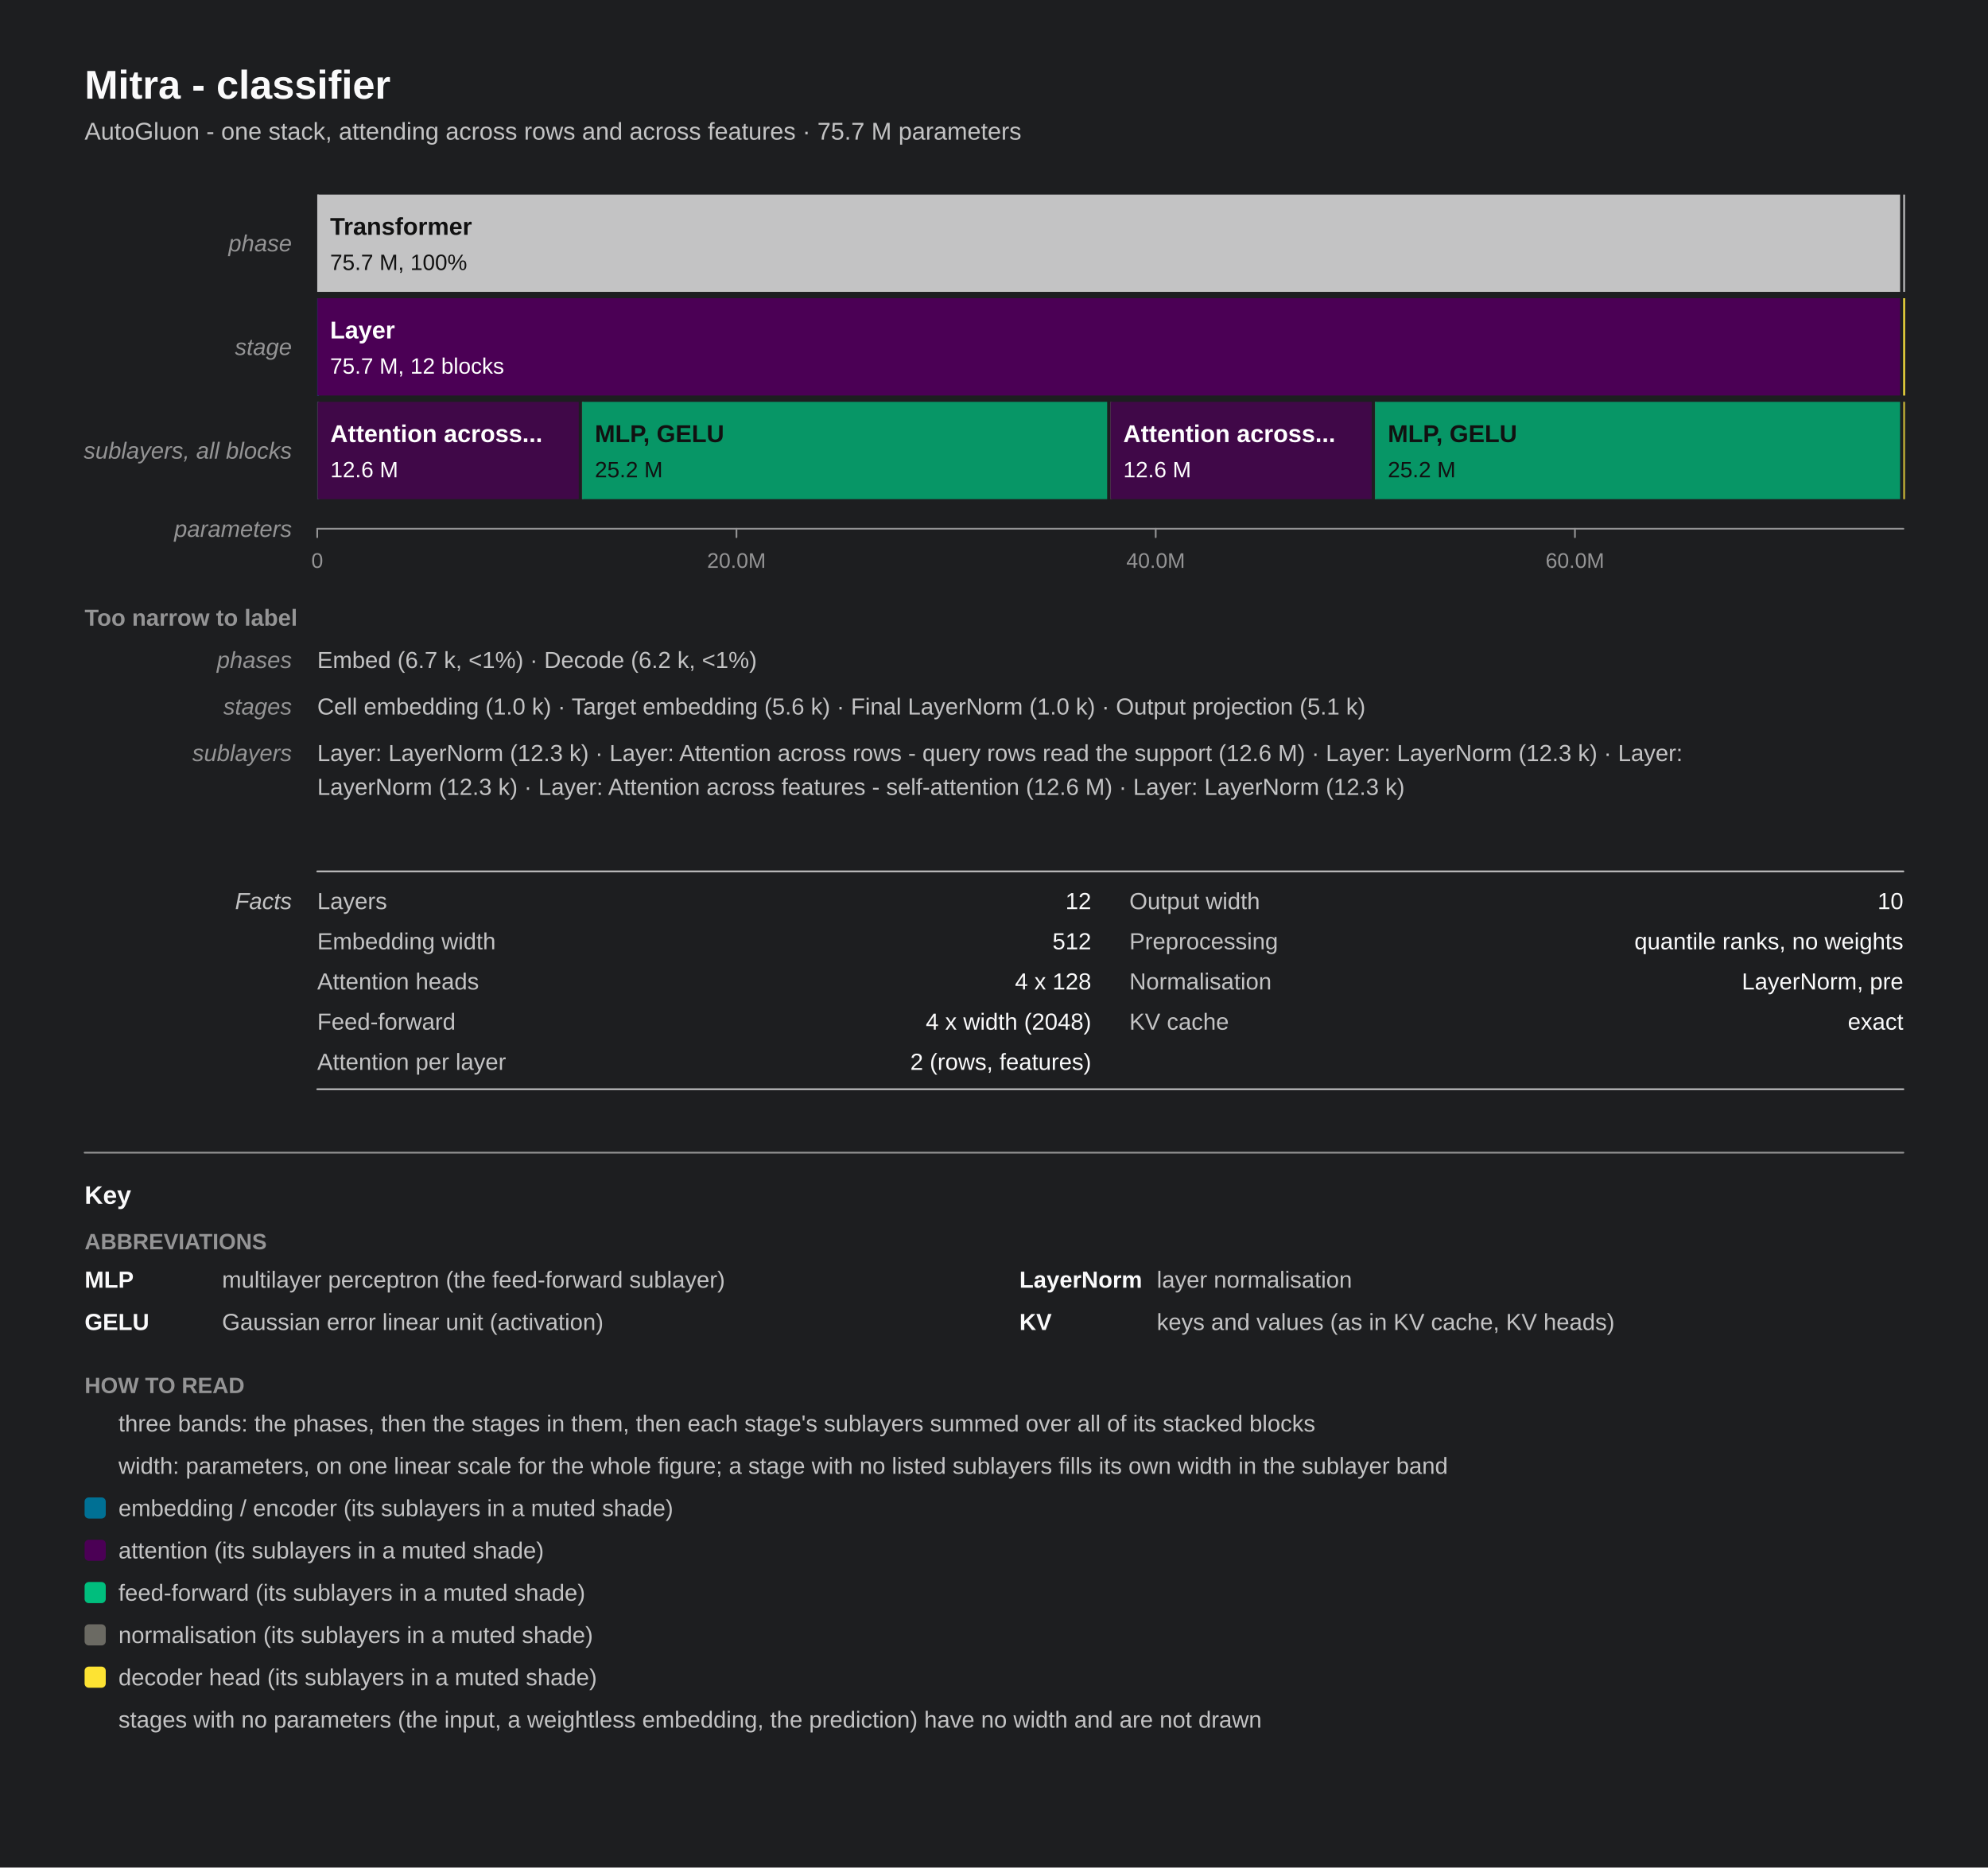
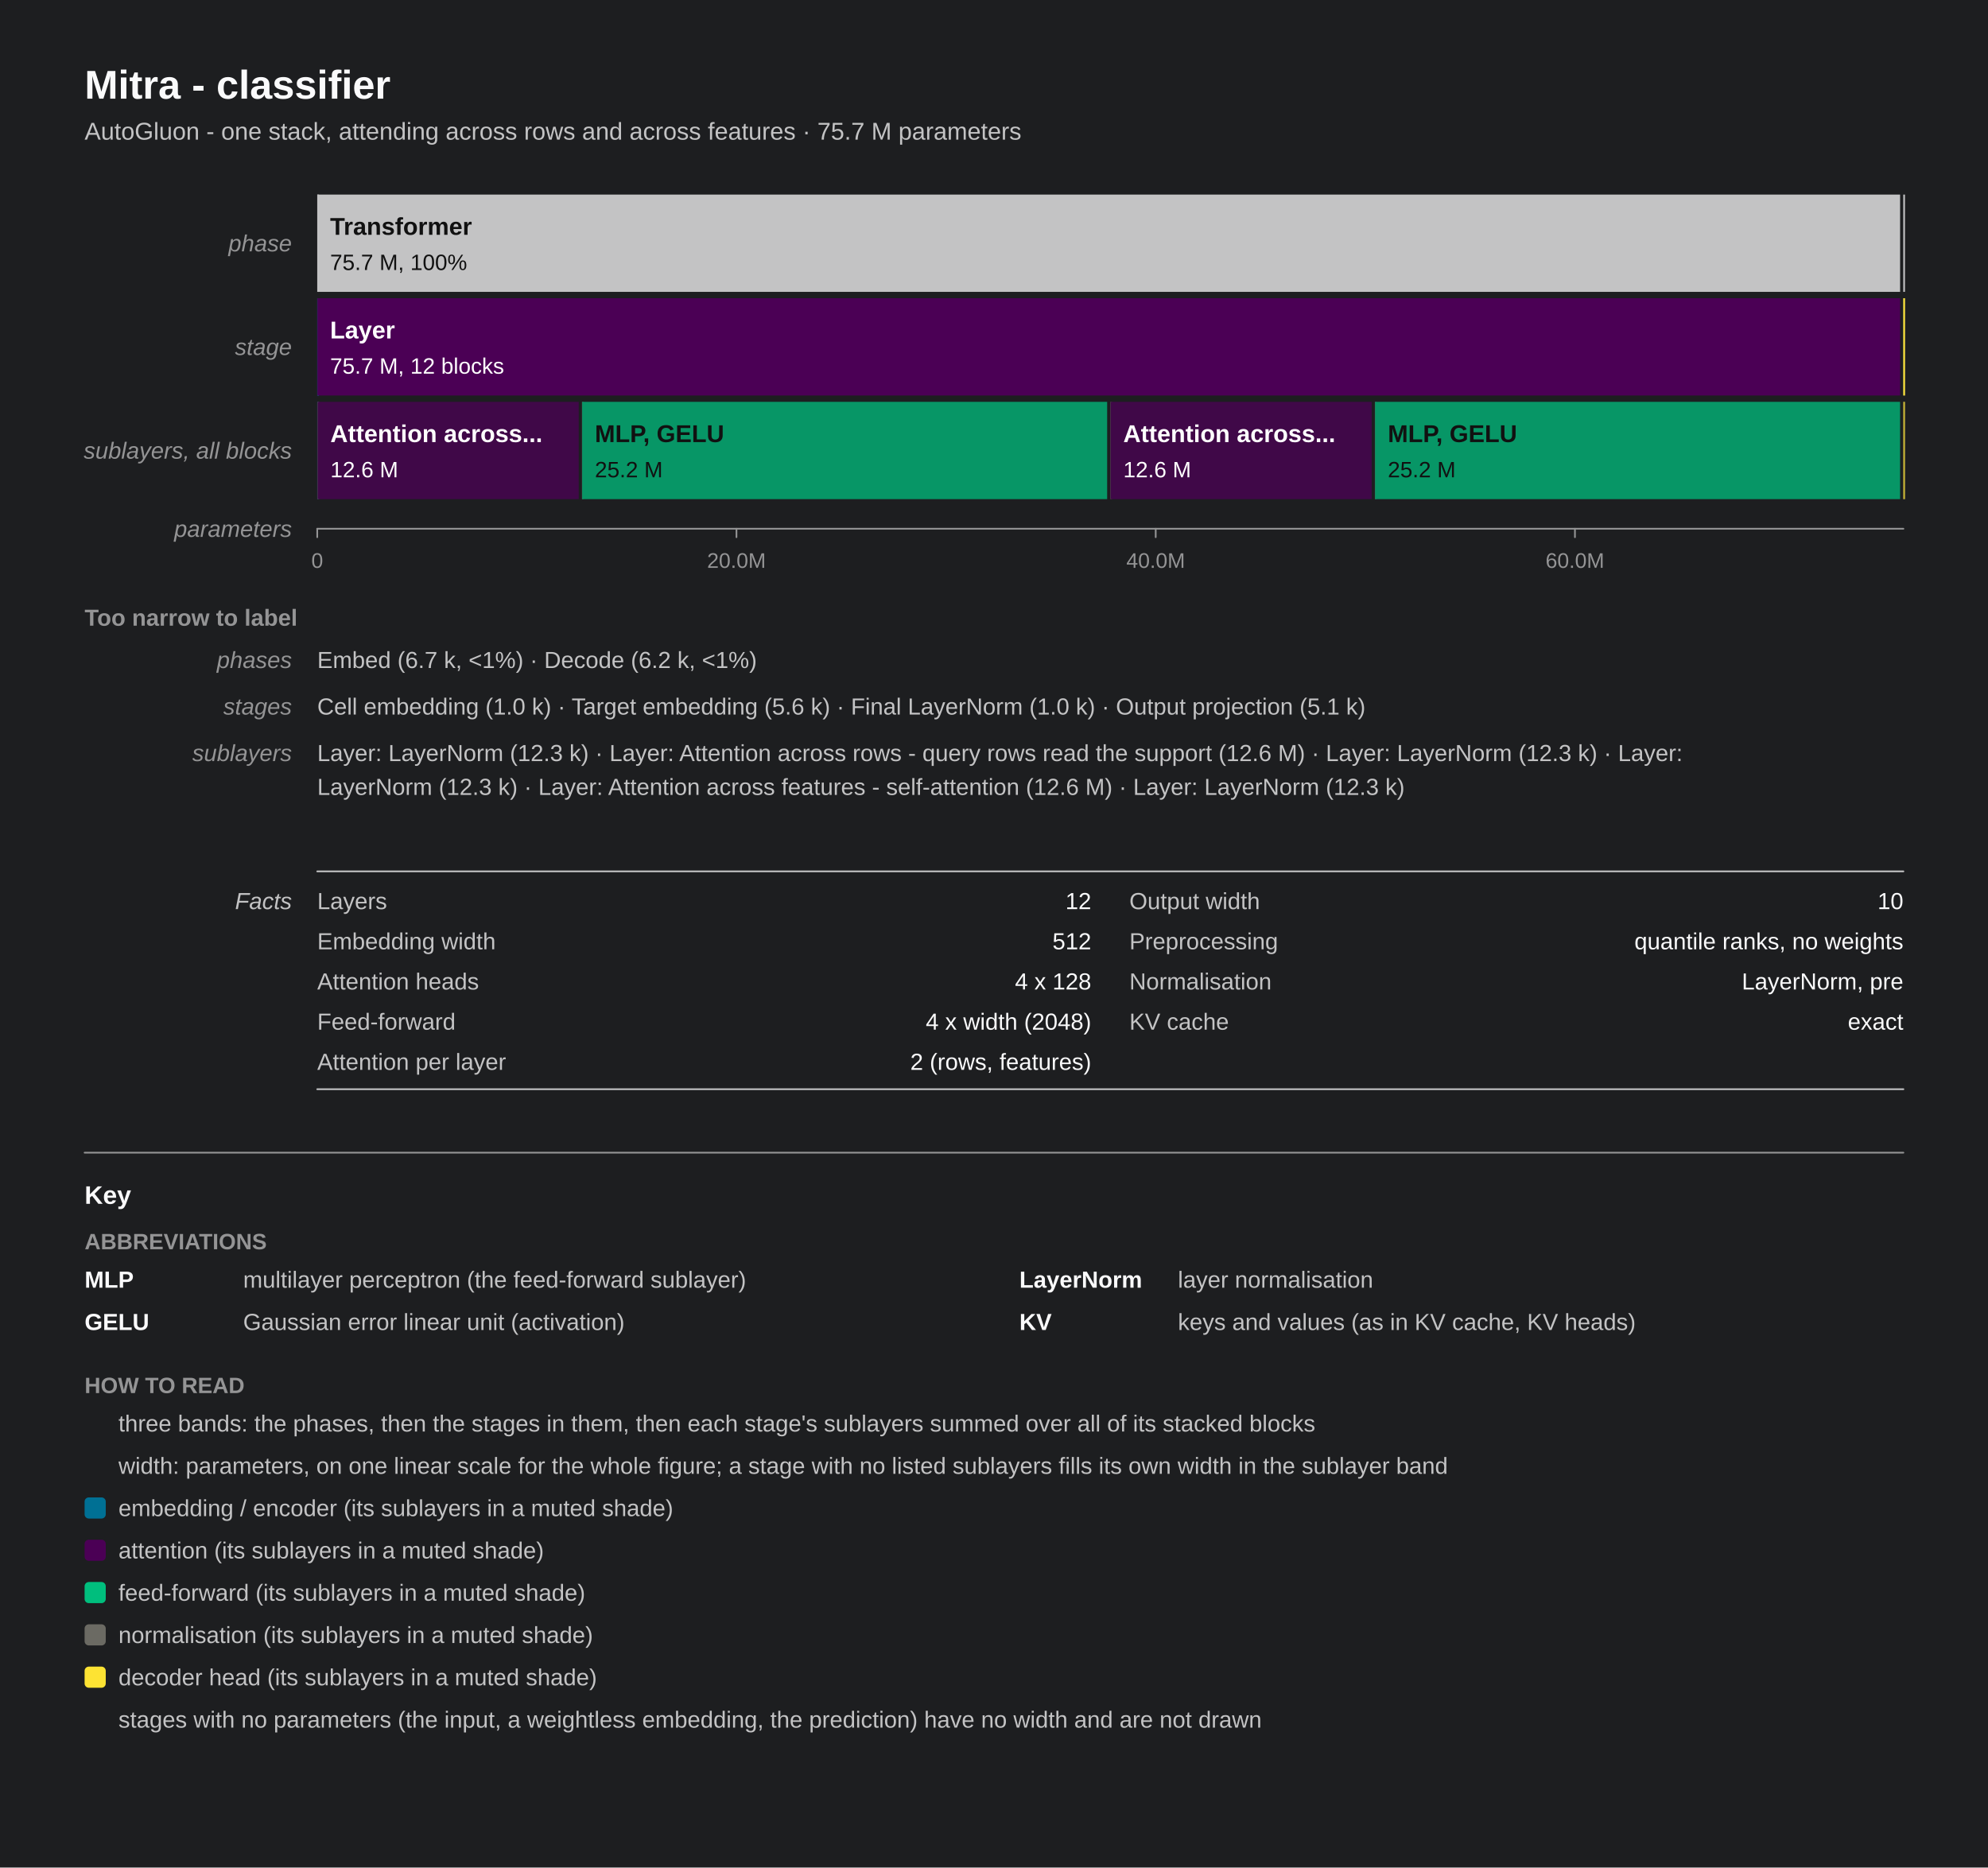
<svg xmlns="http://www.w3.org/2000/svg" width="940" height="883" viewBox="0 0 940 883">
  <rect width="940" height="883" fill="#1d1e20" />
  <text x="40" y="40" dy="0.35em" font-family="-apple-system, BlinkMacSystemFont, 'Segoe UI', 'Helvetica Neue', Arial, sans-serif" font-size="19px" font-weight="600" fill="#FAFAFB">Mitra - classifier</text>
  <text x="40" y="62" dy="0.35em" font-family="-apple-system, BlinkMacSystemFont, 'Segoe UI', 'Helvetica Neue', Arial, sans-serif" font-size="11.5px" fill="#C3C3C4">AutoGluon  -  one stack, attending across rows and across features  ·  75.7 M parameters</text>
  <text x="138" y="115" dy="0.35em" font-family="-apple-system, BlinkMacSystemFont, 'Segoe UI', 'Helvetica Neue', Arial, sans-serif" font-size="11px" font-style="italic" text-anchor="end" fill="#949495">phase</text>
  <text x="138" y="164" dy="0.35em" font-family="-apple-system, BlinkMacSystemFont, 'Segoe UI', 'Helvetica Neue', Arial, sans-serif" font-size="11px" font-style="italic" text-anchor="end" fill="#949495">stage</text>
  <text x="138" y="213" dy="0.35em" font-family="-apple-system, BlinkMacSystemFont, 'Segoe UI', 'Helvetica Neue', Arial, sans-serif" font-size="11px" font-style="italic" text-anchor="end" fill="#949495">sublayers, all blocks</text>
  <rect x="150" y="141" width="0.8" height="46" fill="#007094" />
  <rect x="150" y="190" width="0.8" height="46" fill="#075C77" />
  <rect x="150.01" y="141" width="0.8" height="46" fill="#007094" />
  <rect x="150.01" y="190" width="0.8" height="46" fill="#075C77" />
  <rect x="150" y="92" width="0.8" height="46" fill="#C3C3C4" />
  <rect x="150.07" y="141" width="748.37" height="46" fill="#4b0055" />
  <text x="156.07" y="156" dy="0.35em" font-family="-apple-system, BlinkMacSystemFont, 'Segoe UI', 'Helvetica Neue', Arial, sans-serif" font-size="11.5px" font-weight="600" fill="#ffffff">Layer</text>
  <text x="156.07" y="173" dy="0.35em" font-family="-apple-system, BlinkMacSystemFont, 'Segoe UI', 'Helvetica Neue', Arial, sans-serif" font-size="10.5px" fill="#ffffff">75.7 M, 12 blocks</text>
  <rect x="150.07" y="190" width="0.8" height="46" fill="#585752" />
  <rect x="150.19" y="190" width="123.46" height="46" fill="#400848" />
  <text x="156.19" y="205" dy="0.35em" font-family="-apple-system, BlinkMacSystemFont, 'Segoe UI', 'Helvetica Neue', Arial, sans-serif" font-size="11.5px" font-weight="600" fill="#ffffff">Attention across...</text>
  <text x="156.19" y="222" dy="0.35em" font-family="-apple-system, BlinkMacSystemFont, 'Segoe UI', 'Helvetica Neue', Arial, sans-serif" font-size="10.5px" fill="#ffffff">12.6 M</text>
  <rect x="275.15" y="190" width="0.8" height="46" fill="#585752" />
  <rect x="275.27" y="190" width="248.23" height="46" fill="#079666" />
  <text x="281.27" y="205" dy="0.35em" font-family="-apple-system, BlinkMacSystemFont, 'Segoe UI', 'Helvetica Neue', Arial, sans-serif" font-size="11.5px" font-weight="600" fill="#111111">MLP, GELU</text>
  <text x="281.27" y="222" dy="0.35em" font-family="-apple-system, BlinkMacSystemFont, 'Segoe UI', 'Helvetica Neue', Arial, sans-serif" font-size="10.5px" fill="#111111">25.2 M</text>
  <rect x="525" y="190" width="0.8" height="46" fill="#585752" />
  <rect x="525.12" y="190" width="123.46" height="46" fill="#400848" />
  <text x="531.12" y="205" dy="0.35em" font-family="-apple-system, BlinkMacSystemFont, 'Segoe UI', 'Helvetica Neue', Arial, sans-serif" font-size="11.5px" font-weight="600" fill="#ffffff">Attention across...</text>
  <text x="531.12" y="222" dy="0.35em" font-family="-apple-system, BlinkMacSystemFont, 'Segoe UI', 'Helvetica Neue', Arial, sans-serif" font-size="10.5px" fill="#ffffff">12.6 M</text>
  <rect x="650.08" y="190" width="0.8" height="46" fill="#585752" />
  <rect x="650.2" y="190" width="248.23" height="46" fill="#079666" />
  <text x="656.2" y="205" dy="0.35em" font-family="-apple-system, BlinkMacSystemFont, 'Segoe UI', 'Helvetica Neue', Arial, sans-serif" font-size="11.5px" font-weight="600" fill="#111111">MLP, GELU</text>
  <text x="656.2" y="222" dy="0.35em" font-family="-apple-system, BlinkMacSystemFont, 'Segoe UI', 'Helvetica Neue', Arial, sans-serif" font-size="10.5px" fill="#111111">25.2 M</text>
  <rect x="150.07" y="92" width="748.37" height="46" fill="#C3C3C4" />
  <text x="156.07" y="107" dy="0.35em" font-family="-apple-system, BlinkMacSystemFont, 'Segoe UI', 'Helvetica Neue', Arial, sans-serif" font-size="11.5px" font-weight="600" fill="#111111">Transformer</text>
  <text x="156.07" y="124" dy="0.35em" font-family="-apple-system, BlinkMacSystemFont, 'Segoe UI', 'Helvetica Neue', Arial, sans-serif" font-size="10.5px" fill="#111111">75.7 M, 100%</text>
  <rect x="899.94" y="141" width="0.8" height="46" fill="#6b6a63" />
  <rect x="899.94" y="190" width="0.8" height="46" fill="#585752" />
  <rect x="899.95" y="141" width="0.8" height="46" fill="#fde333" />
  <rect x="899.95" y="190" width="0.8" height="46" fill="#C5B22E" />
  <rect x="899.94" y="92" width="0.8" height="46" fill="#C3C3C4" />
  <line x1="150" y1="250" x2="900" y2="250" stroke="#949495" stroke-width="0.8" stroke-linecap="round" />
  <line x1="150" y1="250" x2="150" y2="254" stroke="#949495" stroke-width="0.8" stroke-linecap="round" />
  <text x="150" y="265" dy="0.35em" font-family="-apple-system, BlinkMacSystemFont, 'Segoe UI', 'Helvetica Neue', Arial, sans-serif" font-size="10px" text-anchor="middle" fill="#949495">0</text>
  <line x1="348.23" y1="250" x2="348.23" y2="254" stroke="#949495" stroke-width="0.8" stroke-linecap="round" />
  <text x="348.23" y="265" dy="0.35em" font-family="-apple-system, BlinkMacSystemFont, 'Segoe UI', 'Helvetica Neue', Arial, sans-serif" font-size="10px" text-anchor="middle" fill="#949495">20.0M</text>
  <line x1="546.46" y1="250" x2="546.46" y2="254" stroke="#949495" stroke-width="0.8" stroke-linecap="round" />
  <text x="546.46" y="265" dy="0.35em" font-family="-apple-system, BlinkMacSystemFont, 'Segoe UI', 'Helvetica Neue', Arial, sans-serif" font-size="10px" text-anchor="middle" fill="#949495">40.0M</text>
  <line x1="744.69" y1="250" x2="744.69" y2="254" stroke="#949495" stroke-width="0.8" stroke-linecap="round" />
  <text x="744.69" y="265" dy="0.35em" font-family="-apple-system, BlinkMacSystemFont, 'Segoe UI', 'Helvetica Neue', Arial, sans-serif" font-size="10px" text-anchor="middle" fill="#949495">60.0M</text>
  <text x="138" y="250" dy="0.35em" font-family="-apple-system, BlinkMacSystemFont, 'Segoe UI', 'Helvetica Neue', Arial, sans-serif" font-size="11px" font-style="italic" text-anchor="end" fill="#949495">parameters</text>
  <text x="40" y="292" dy="0.35em" font-family="-apple-system, BlinkMacSystemFont, 'Segoe UI', 'Helvetica Neue', Arial, sans-serif" font-size="11px" font-weight="600" fill="#949495">Too narrow to label</text>
  <text x="138" y="312" dy="0.35em" font-family="-apple-system, BlinkMacSystemFont, 'Segoe UI', 'Helvetica Neue', Arial, sans-serif" font-size="11px" font-style="italic" text-anchor="end" fill="#949495">phases</text>
  <text x="150" y="312" dy="0.35em" font-family="-apple-system, BlinkMacSystemFont, 'Segoe UI', 'Helvetica Neue', Arial, sans-serif" font-size="11px" fill="#C3C3C4">Embed (6.7 k, &lt;1%) · Decode (6.2 k, &lt;1%)</text>
  <text x="138" y="334" dy="0.35em" font-family="-apple-system, BlinkMacSystemFont, 'Segoe UI', 'Helvetica Neue', Arial, sans-serif" font-size="11px" font-style="italic" text-anchor="end" fill="#949495">stages</text>
  <text x="150" y="334" dy="0.35em" font-family="-apple-system, BlinkMacSystemFont, 'Segoe UI', 'Helvetica Neue', Arial, sans-serif" font-size="11px" fill="#C3C3C4">Cell embedding (1.0 k) · Target embedding (5.6 k) · Final LayerNorm (1.0 k) · Output projection (5.1 k)</text>
  <text x="138" y="356" dy="0.35em" font-family="-apple-system, BlinkMacSystemFont, 'Segoe UI', 'Helvetica Neue', Arial, sans-serif" font-size="11px" font-style="italic" text-anchor="end" fill="#949495">sublayers</text>
  <text x="150" y="356" dy="0.35em" font-family="-apple-system, BlinkMacSystemFont, 'Segoe UI', 'Helvetica Neue', Arial, sans-serif" font-size="11px" fill="#C3C3C4">Layer: LayerNorm (12.3 k) · Layer: Attention across rows - query rows read the support (12.6 M) · Layer: LayerNorm (12.3 k) · Layer:</text>
  <text x="150" y="372" dy="0.35em" font-family="-apple-system, BlinkMacSystemFont, 'Segoe UI', 'Helvetica Neue', Arial, sans-serif" font-size="11px" fill="#C3C3C4">LayerNorm (12.3 k) · Layer: Attention across features - self-attention (12.6 M) · Layer: LayerNorm (12.3 k)</text>
  <line x1="150" y1="412" x2="900" y2="412" stroke="#C3C3C4" stroke-width="0.8" stroke-linecap="round" />
  <text x="138" y="426" dy="0.35em" font-family="-apple-system, BlinkMacSystemFont, 'Segoe UI', 'Helvetica Neue', Arial, sans-serif" font-size="11px" font-style="italic" text-anchor="end" fill="#C3C3C4">Facts</text>
  <text x="150" y="426" dy="0.35em" font-family="-apple-system, BlinkMacSystemFont, 'Segoe UI', 'Helvetica Neue', Arial, sans-serif" font-size="11px" fill="#C3C3C4">Layers</text>
  <text x="516" y="426" dy="0.35em" font-family="-apple-system, BlinkMacSystemFont, 'Segoe UI', 'Helvetica Neue', Arial, sans-serif" font-size="11px" text-anchor="end" fill="#FAFAFB">12</text>
  <text x="150" y="445" dy="0.35em" font-family="-apple-system, BlinkMacSystemFont, 'Segoe UI', 'Helvetica Neue', Arial, sans-serif" font-size="11px" fill="#C3C3C4">Embedding width</text>
  <text x="516" y="445" dy="0.35em" font-family="-apple-system, BlinkMacSystemFont, 'Segoe UI', 'Helvetica Neue', Arial, sans-serif" font-size="11px" text-anchor="end" fill="#FAFAFB">512</text>
  <text x="150" y="464" dy="0.35em" font-family="-apple-system, BlinkMacSystemFont, 'Segoe UI', 'Helvetica Neue', Arial, sans-serif" font-size="11px" fill="#C3C3C4">Attention heads</text>
  <text x="516" y="464" dy="0.35em" font-family="-apple-system, BlinkMacSystemFont, 'Segoe UI', 'Helvetica Neue', Arial, sans-serif" font-size="11px" text-anchor="end" fill="#FAFAFB">4 x 128</text>
  <text x="150" y="483" dy="0.35em" font-family="-apple-system, BlinkMacSystemFont, 'Segoe UI', 'Helvetica Neue', Arial, sans-serif" font-size="11px" fill="#C3C3C4">Feed-forward</text>
  <text x="516" y="483" dy="0.35em" font-family="-apple-system, BlinkMacSystemFont, 'Segoe UI', 'Helvetica Neue', Arial, sans-serif" font-size="11px" text-anchor="end" fill="#FAFAFB">4 x width (2048)</text>
  <text x="150" y="502" dy="0.35em" font-family="-apple-system, BlinkMacSystemFont, 'Segoe UI', 'Helvetica Neue', Arial, sans-serif" font-size="11px" fill="#C3C3C4">Attention per layer</text>
  <text x="516" y="502" dy="0.35em" font-family="-apple-system, BlinkMacSystemFont, 'Segoe UI', 'Helvetica Neue', Arial, sans-serif" font-size="11px" text-anchor="end" fill="#FAFAFB">2 (rows, features)</text>
  <text x="534" y="426" dy="0.35em" font-family="-apple-system, BlinkMacSystemFont, 'Segoe UI', 'Helvetica Neue', Arial, sans-serif" font-size="11px" fill="#C3C3C4">Output width</text>
  <text x="900" y="426" dy="0.35em" font-family="-apple-system, BlinkMacSystemFont, 'Segoe UI', 'Helvetica Neue', Arial, sans-serif" font-size="11px" text-anchor="end" fill="#FAFAFB">10</text>
  <text x="534" y="445" dy="0.35em" font-family="-apple-system, BlinkMacSystemFont, 'Segoe UI', 'Helvetica Neue', Arial, sans-serif" font-size="11px" fill="#C3C3C4">Preprocessing</text>
  <text x="900" y="445" dy="0.35em" font-family="-apple-system, BlinkMacSystemFont, 'Segoe UI', 'Helvetica Neue', Arial, sans-serif" font-size="11px" text-anchor="end" fill="#FAFAFB">quantile ranks, no weights</text>
  <text x="534" y="464" dy="0.35em" font-family="-apple-system, BlinkMacSystemFont, 'Segoe UI', 'Helvetica Neue', Arial, sans-serif" font-size="11px" fill="#C3C3C4">Normalisation</text>
  <text x="900" y="464" dy="0.35em" font-family="-apple-system, BlinkMacSystemFont, 'Segoe UI', 'Helvetica Neue', Arial, sans-serif" font-size="11px" text-anchor="end" fill="#FAFAFB">LayerNorm, pre</text>
  <text x="534" y="483" dy="0.35em" font-family="-apple-system, BlinkMacSystemFont, 'Segoe UI', 'Helvetica Neue', Arial, sans-serif" font-size="11px" fill="#C3C3C4">KV cache</text>
  <text x="900" y="483" dy="0.35em" font-family="-apple-system, BlinkMacSystemFont, 'Segoe UI', 'Helvetica Neue', Arial, sans-serif" font-size="11px" text-anchor="end" fill="#FAFAFB">exact</text>
  <line x1="150" y1="515" x2="900" y2="515" stroke="#C3C3C4" stroke-width="0.8" stroke-linecap="round" />
  <line x1="40" y1="545" x2="900" y2="545" stroke="#949495" stroke-width="0.8" stroke-linecap="round" />
  <text x="40" y="565" dy="0.35em" font-family="-apple-system, BlinkMacSystemFont, 'Segoe UI', 'Helvetica Neue', Arial, sans-serif" font-size="12px" font-weight="600" fill="#FAFAFB">Key</text>
  <text x="40" y="587" dy="0.35em" font-family="-apple-system, BlinkMacSystemFont, 'Segoe UI', 'Helvetica Neue', Arial, sans-serif" font-size="10.5px" font-weight="600" fill="#949495">ABBREVIATIONS</text>
  <text x="40" y="605" dy="0.35em" font-family="-apple-system, BlinkMacSystemFont, 'Segoe UI', 'Helvetica Neue', Arial, sans-serif" font-size="11px" font-weight="600" fill="#FAFAFB">MLP</text>
-   <text x="104.98" y="605" dy="0.35em" font-family="-apple-system, BlinkMacSystemFont, 'Segoe UI', 'Helvetica Neue', Arial, sans-serif" font-size="11px" fill="#C3C3C4">multilayer perceptron (the feed-forward sublayer)</text>
+   <text x="114.97" y="605" dy="0.35em" font-family="-apple-system, BlinkMacSystemFont, 'Segoe UI', 'Helvetica Neue', Arial, sans-serif" font-size="11px" fill="#C3C3C4">multilayer perceptron (the feed-forward sublayer)</text>
  <text x="40" y="625" dy="0.35em" font-family="-apple-system, BlinkMacSystemFont, 'Segoe UI', 'Helvetica Neue', Arial, sans-serif" font-size="11px" font-weight="600" fill="#FAFAFB">GELU</text>
-   <text x="104.98" y="625" dy="0.35em" font-family="-apple-system, BlinkMacSystemFont, 'Segoe UI', 'Helvetica Neue', Arial, sans-serif" font-size="11px" fill="#C3C3C4">Gaussian error linear unit (activation)</text>
+   <text x="114.97" y="625" dy="0.35em" font-family="-apple-system, BlinkMacSystemFont, 'Segoe UI', 'Helvetica Neue', Arial, sans-serif" font-size="11px" fill="#C3C3C4">Gaussian error linear unit (activation)</text>
  <text x="482" y="605" dy="0.35em" font-family="-apple-system, BlinkMacSystemFont, 'Segoe UI', 'Helvetica Neue', Arial, sans-serif" font-size="11px" font-weight="600" fill="#FAFAFB">LayerNorm</text>
-   <text x="546.98" y="605" dy="0.35em" font-family="-apple-system, BlinkMacSystemFont, 'Segoe UI', 'Helvetica Neue', Arial, sans-serif" font-size="11px" fill="#C3C3C4">layer normalisation</text>
+   <text x="556.97" y="605" dy="0.35em" font-family="-apple-system, BlinkMacSystemFont, 'Segoe UI', 'Helvetica Neue', Arial, sans-serif" font-size="11px" fill="#C3C3C4">layer normalisation</text>
  <text x="482" y="625" dy="0.35em" font-family="-apple-system, BlinkMacSystemFont, 'Segoe UI', 'Helvetica Neue', Arial, sans-serif" font-size="11px" font-weight="600" fill="#FAFAFB">KV</text>
-   <text x="546.98" y="625" dy="0.35em" font-family="-apple-system, BlinkMacSystemFont, 'Segoe UI', 'Helvetica Neue', Arial, sans-serif" font-size="11px" fill="#C3C3C4">keys and values (as in KV cache, KV heads)</text>
+   <text x="556.97" y="625" dy="0.35em" font-family="-apple-system, BlinkMacSystemFont, 'Segoe UI', 'Helvetica Neue', Arial, sans-serif" font-size="11px" fill="#C3C3C4">keys and values (as in KV cache, KV heads)</text>
  <text x="40" y="655" dy="0.35em" font-family="-apple-system, BlinkMacSystemFont, 'Segoe UI', 'Helvetica Neue', Arial, sans-serif" font-size="10.5px" font-weight="600" fill="#949495">HOW TO READ</text>
  <text x="56" y="673" dy="0.35em" font-family="-apple-system, BlinkMacSystemFont, 'Segoe UI', 'Helvetica Neue', Arial, sans-serif" font-size="11px" fill="#C3C3C4">three bands: the phases, then the stages in them, then each stage's sublayers summed over all of its stacked blocks</text>
  <text x="56" y="693" dy="0.35em" font-family="-apple-system, BlinkMacSystemFont, 'Segoe UI', 'Helvetica Neue', Arial, sans-serif" font-size="11px" fill="#C3C3C4">width: parameters, on one linear scale for the whole figure; a stage with no listed sublayers fills its own width in the sublayer band</text>
  <rect x="40" y="708" width="10" height="10" rx="2" fill="#007094" />
  <text x="56" y="713" dy="0.35em" font-family="-apple-system, BlinkMacSystemFont, 'Segoe UI', 'Helvetica Neue', Arial, sans-serif" font-size="11px" fill="#C3C3C4">embedding / encoder (its sublayers in a muted shade)</text>
  <rect x="40" y="728" width="10" height="10" rx="2" fill="#4b0055" />
  <text x="56" y="733" dy="0.35em" font-family="-apple-system, BlinkMacSystemFont, 'Segoe UI', 'Helvetica Neue', Arial, sans-serif" font-size="11px" fill="#C3C3C4">attention (its sublayers in a muted shade)</text>
  <rect x="40" y="748" width="10" height="10" rx="2" fill="#00be7d" />
  <text x="56" y="753" dy="0.35em" font-family="-apple-system, BlinkMacSystemFont, 'Segoe UI', 'Helvetica Neue', Arial, sans-serif" font-size="11px" fill="#C3C3C4">feed-forward (its sublayers in a muted shade)</text>
  <rect x="40" y="768" width="10" height="10" rx="2" fill="#6b6a63" />
  <text x="56" y="773" dy="0.35em" font-family="-apple-system, BlinkMacSystemFont, 'Segoe UI', 'Helvetica Neue', Arial, sans-serif" font-size="11px" fill="#C3C3C4">normalisation (its sublayers in a muted shade)</text>
  <rect x="40" y="788" width="10" height="10" rx="2" fill="#fde333" />
  <text x="56" y="793" dy="0.35em" font-family="-apple-system, BlinkMacSystemFont, 'Segoe UI', 'Helvetica Neue', Arial, sans-serif" font-size="11px" fill="#C3C3C4">decoder head (its sublayers in a muted shade)</text>
  <text x="56" y="813" dy="0.35em" font-family="-apple-system, BlinkMacSystemFont, 'Segoe UI', 'Helvetica Neue', Arial, sans-serif" font-size="11px" fill="#C3C3C4">stages with no parameters (the input, a weightless embedding, the prediction) have no width and are not drawn</text>
</svg>
